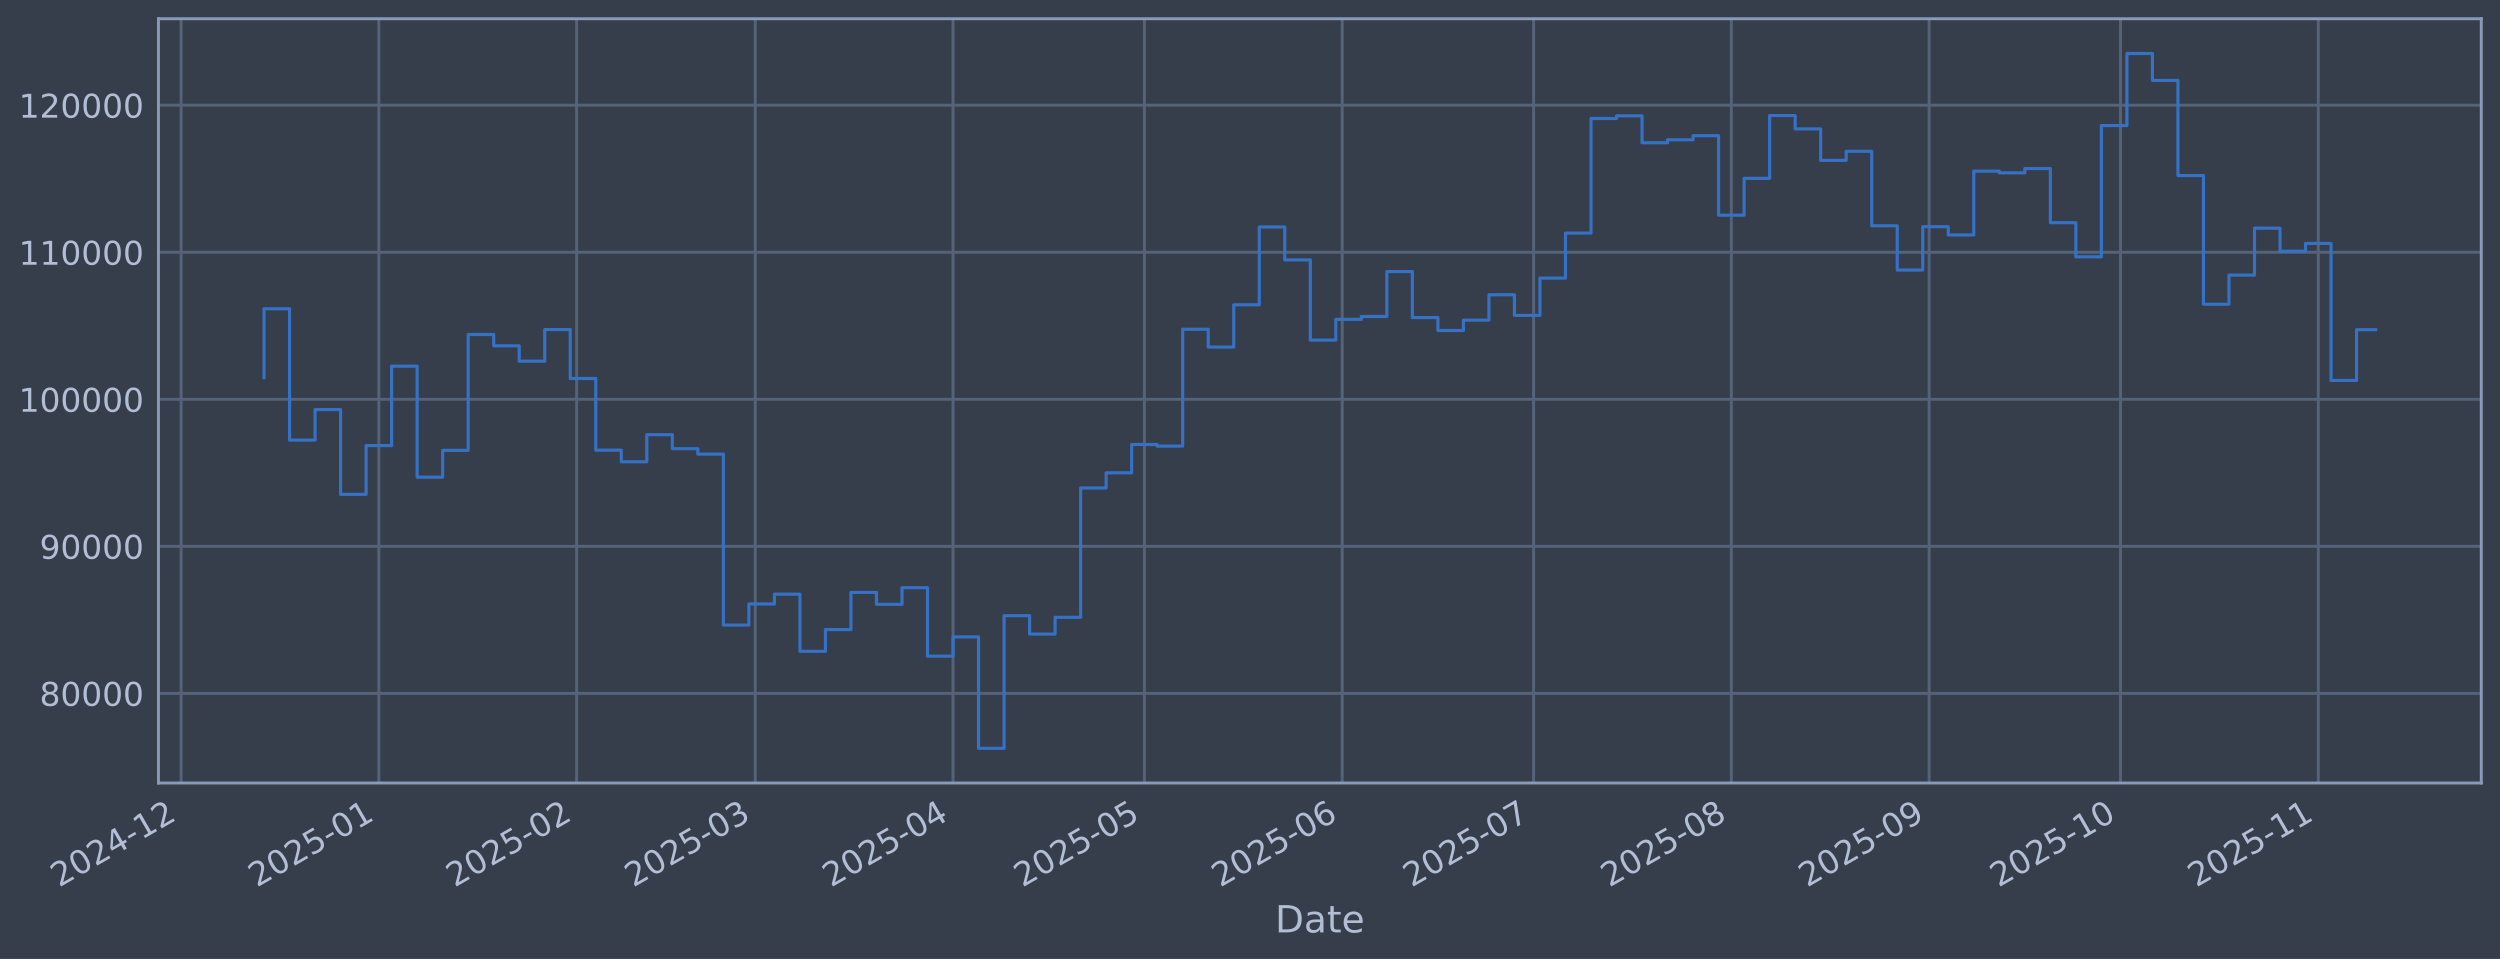
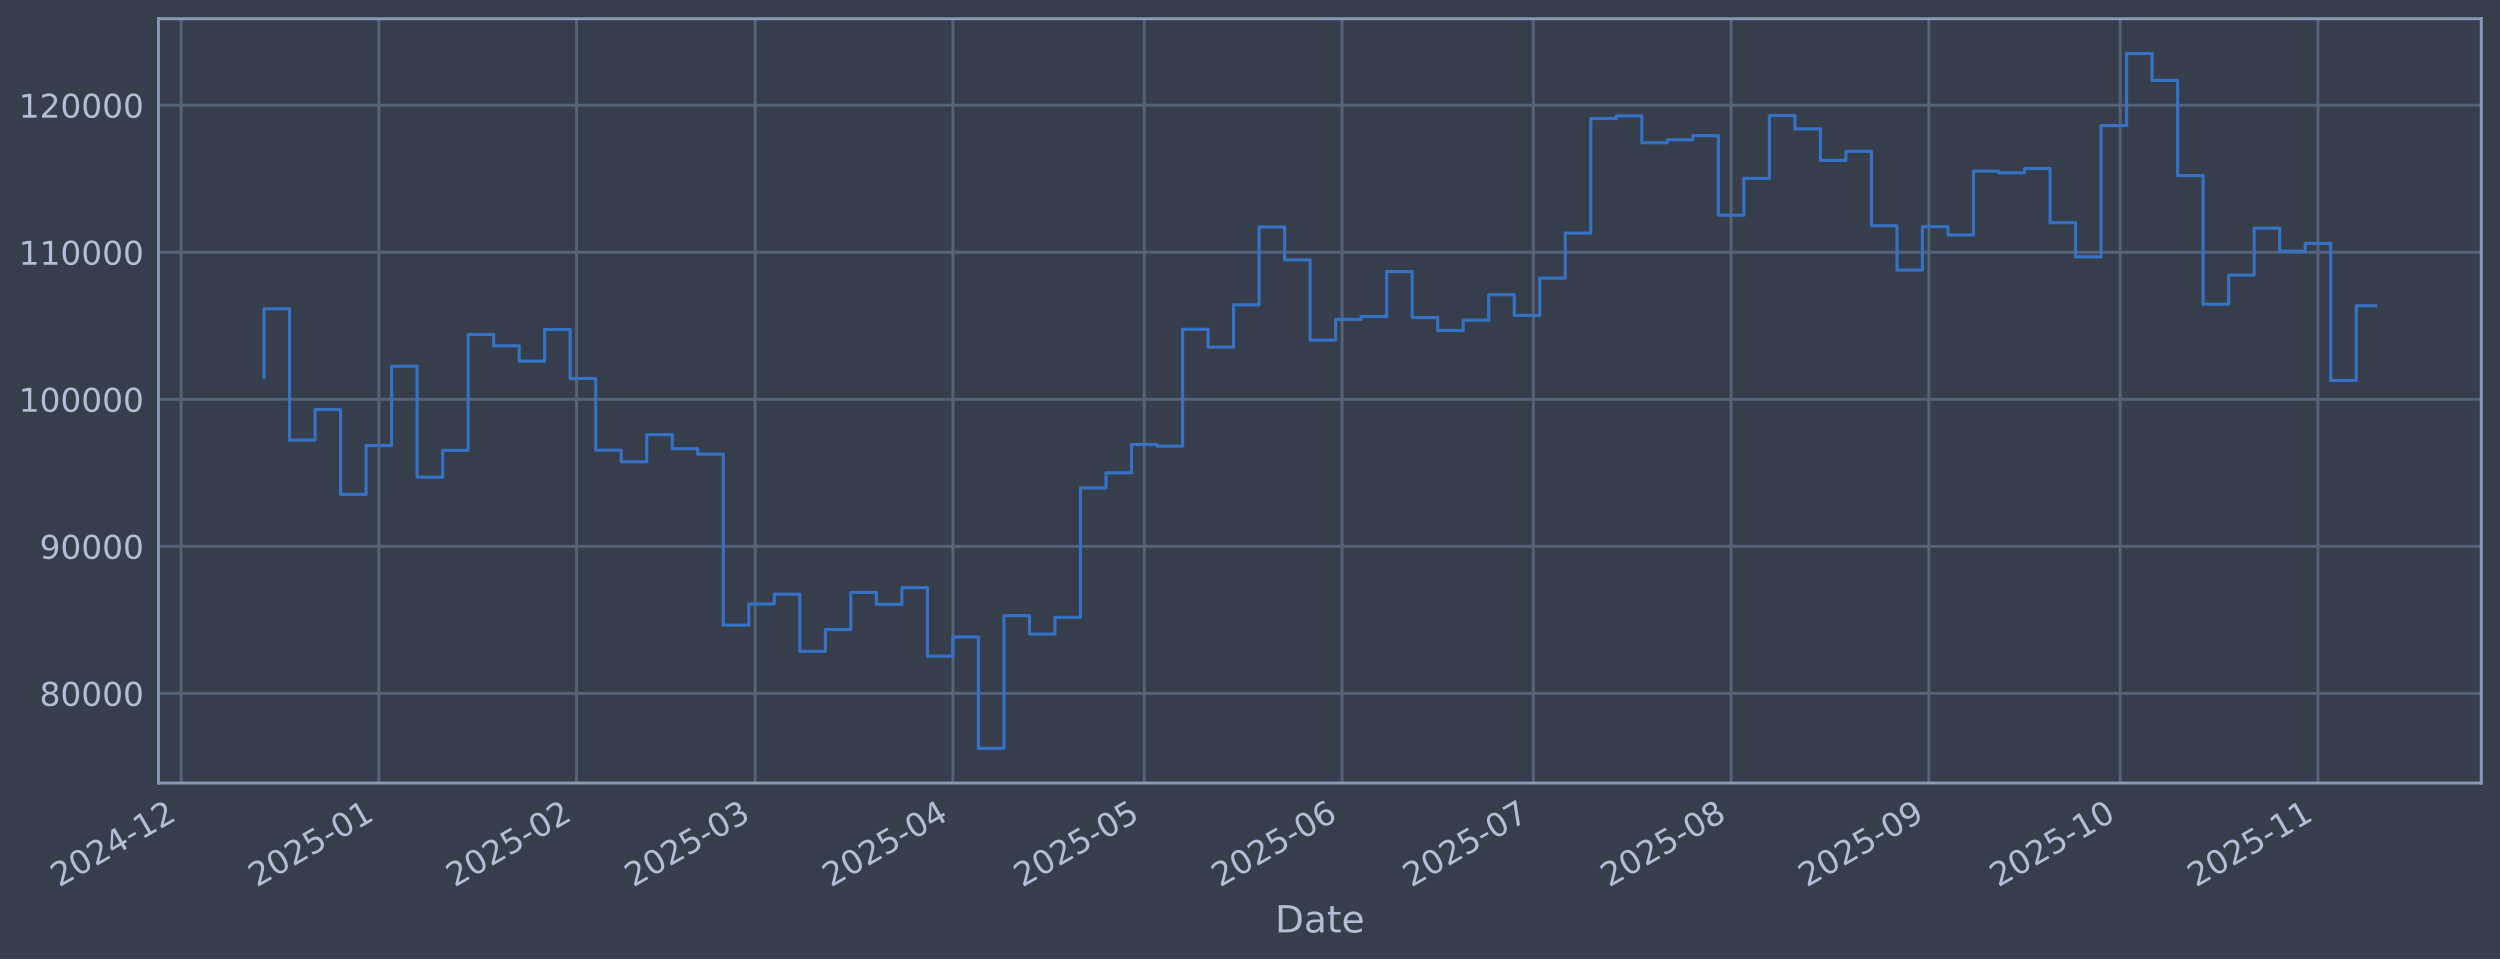
<svg xmlns="http://www.w3.org/2000/svg" xmlns:xlink="http://www.w3.org/1999/xlink" width="960.9pt" height="368.58pt" viewBox="0 0 960.9 368.58" version="1.1">
  <defs>
    <style type="text/css">*{stroke-linejoin: round; stroke-linecap: butt}</style>
  </defs>
  <g id="figure_1">
    <g id="patch_1">
      <path d="M 0 368.58  L 960.9 368.58  L 960.9 0  L 0 0  z " style="fill: #373e4b" />
    </g>
    <g id="axes_1">
      <g id="patch_2">
        <path d="M 60.901 300.96  L 953.701 300.96  L 953.701 7.2  L 60.901 7.2  z " style="fill: #373e4b" />
      </g>
      <g id="matplotlib.axis_1">
        <g id="xtick_1">
          <g id="line2d_1">
-             <path d="M 69.605 300.96  L 69.605 7.2  " clip-path="url(#p47695e3855)" style="fill: none; stroke: #546379; stroke-width: 1.12; stroke-linecap: square" />
+             <path d="M 69.611 300.96  L 69.611 7.2  " clip-path="url(#p906b8ddfe4)" style="fill: none; stroke: #546379; stroke-width: 1.12; stroke-linecap: square" />
          </g>
          <g id="line2d_2" />
          <g id="text_1">
-             <g style="fill: #b1bed6" transform="translate(22.70185 341.1745) rotate(-30) scale(0.126 -0.126)">
+             <g style="fill: #b1bed6" transform="translate(22.70727 341.1745) rotate(-30) scale(0.126 -0.126)">
              <defs>
                <path id="DejaVuSans-32" d="M 1228 531  L 3431 531  L 3431 0  L 469 0  L 469 531  Q 828 903 1448 1529  Q 2069 2156 2228 2338  Q 2531 2678 2651 2914  Q 2772 3150 2772 3378  Q 2772 3750 2511 3984  Q 2250 4219 1831 4219  Q 1534 4219 1204 4116  Q 875 4013 500 3803  L 500 4441  Q 881 4594 1212 4672  Q 1544 4750 1819 4750  Q 2544 4750 2975 4387  Q 3406 4025 3406 3419  Q 3406 3131 3298 2873  Q 3191 2616 2906 2266  Q 2828 2175 2409 1742  Q 1991 1309 1228 531  z " transform="scale(0.015625)" />
                <path id="DejaVuSans-30" d="M 2034 4250  Q 1547 4250 1301 3770  Q 1056 3291 1056 2328  Q 1056 1369 1301 889  Q 1547 409 2034 409  Q 2525 409 2770 889  Q 3016 1369 3016 2328  Q 3016 3291 2770 3770  Q 2525 4250 2034 4250  z M 2034 4750  Q 2819 4750 3233 4129  Q 3647 3509 3647 2328  Q 3647 1150 3233 529  Q 2819 -91 2034 -91  Q 1250 -91 836 529  Q 422 1150 422 2328  Q 422 3509 836 4129  Q 1250 4750 2034 4750  z " transform="scale(0.015625)" />
                <path id="DejaVuSans-34" d="M 2419 4116  L 825 1625  L 2419 1625  L 2419 4116  z M 2253 4666  L 3047 4666  L 3047 1625  L 3713 1625  L 3713 1100  L 3047 1100  L 3047 0  L 2419 0  L 2419 1100  L 313 1100  L 313 1709  L 2253 4666  z " transform="scale(0.015625)" />
                <path id="DejaVuSans-2d" d="M 313 2009  L 1997 2009  L 1997 1497  L 313 1497  L 313 2009  z " transform="scale(0.015625)" />
                <path id="DejaVuSans-31" d="M 794 531  L 1825 531  L 1825 4091  L 703 3866  L 703 4441  L 1819 4666  L 2450 4666  L 2450 531  L 3481 531  L 3481 0  L 794 0  L 794 531  z " transform="scale(0.015625)" />
              </defs>
              <use xlink:href="#DejaVuSans-32" />
              <use xlink:href="#DejaVuSans-30" transform="translate(63.62305 0)" />
              <use xlink:href="#DejaVuSans-32" transform="translate(127.2461 0)" />
              <use xlink:href="#DejaVuSans-34" transform="translate(190.8691 0)" />
              <use xlink:href="#DejaVuSans-2d" transform="translate(254.4922 0)" />
              <use xlink:href="#DejaVuSans-31" transform="translate(290.5762 0)" />
              <use xlink:href="#DejaVuSans-32" transform="translate(354.1992 0)" />
            </g>
          </g>
        </g>
        <g id="xtick_2">
          <g id="line2d_3">
-             <path d="M 145.62 300.96  L 145.62 7.2  " clip-path="url(#p47695e3855)" style="fill: none; stroke: #546379; stroke-width: 1.12; stroke-linecap: square" />
+             <path d="M 145.612 300.96  L 145.612 7.2  " clip-path="url(#p906b8ddfe4)" style="fill: none; stroke: #546379; stroke-width: 1.12; stroke-linecap: square" />
          </g>
          <g id="line2d_4" />
          <g id="text_2">
-             <g style="fill: #b1bed6" transform="translate(98.7167 341.1745) rotate(-30) scale(0.126 -0.126)">
+             <g style="fill: #b1bed6" transform="translate(98.7092 341.1745) rotate(-30) scale(0.126 -0.126)">
              <defs>
                <path id="DejaVuSans-35" d="M 691 4666  L 3169 4666  L 3169 4134  L 1269 4134  L 1269 2991  Q 1406 3038 1543 3061  Q 1681 3084 1819 3084  Q 2600 3084 3056 2656  Q 3513 2228 3513 1497  Q 3513 744 3044 326  Q 2575 -91 1722 -91  Q 1428 -91 1123 -41  Q 819 9 494 109  L 494 744  Q 775 591 1075 516  Q 1375 441 1709 441  Q 2250 441 2565 725  Q 2881 1009 2881 1497  Q 2881 1984 2565 2268  Q 2250 2553 1709 2553  Q 1456 2553 1204 2497  Q 953 2441 691 2322  L 691 4666  z " transform="scale(0.015625)" />
              </defs>
              <use xlink:href="#DejaVuSans-32" />
              <use xlink:href="#DejaVuSans-30" transform="translate(63.62305 0)" />
              <use xlink:href="#DejaVuSans-32" transform="translate(127.2461 0)" />
              <use xlink:href="#DejaVuSans-35" transform="translate(190.8691 0)" />
              <use xlink:href="#DejaVuSans-2d" transform="translate(254.4922 0)" />
              <use xlink:href="#DejaVuSans-30" transform="translate(290.5762 0)" />
              <use xlink:href="#DejaVuSans-31" transform="translate(354.1992 0)" />
            </g>
          </g>
        </g>
        <g id="xtick_3">
          <g id="line2d_5">
-             <path d="M 221.635 300.96  L 221.635 7.2  " clip-path="url(#p47695e3855)" style="fill: none; stroke: #546379; stroke-width: 1.12; stroke-linecap: square" />
+             <path d="M 221.614 300.96  L 221.614 7.2  " clip-path="url(#p906b8ddfe4)" style="fill: none; stroke: #546379; stroke-width: 1.12; stroke-linecap: square" />
          </g>
          <g id="line2d_6" />
          <g id="text_3">
-             <g style="fill: #b1bed6" transform="translate(174.7315 341.1745) rotate(-30) scale(0.126 -0.126)">
+             <g style="fill: #b1bed6" transform="translate(174.7111 341.1745) rotate(-30) scale(0.126 -0.126)">
              <use xlink:href="#DejaVuSans-32" />
              <use xlink:href="#DejaVuSans-30" transform="translate(63.62305 0)" />
              <use xlink:href="#DejaVuSans-32" transform="translate(127.2461 0)" />
              <use xlink:href="#DejaVuSans-35" transform="translate(190.8691 0)" />
              <use xlink:href="#DejaVuSans-2d" transform="translate(254.4922 0)" />
              <use xlink:href="#DejaVuSans-30" transform="translate(290.5762 0)" />
              <use xlink:href="#DejaVuSans-32" transform="translate(354.1992 0)" />
            </g>
          </g>
        </g>
        <g id="xtick_4">
          <g id="line2d_7">
-             <path d="M 290.293 300.96  L 290.293 7.2  " clip-path="url(#p47695e3855)" style="fill: none; stroke: #546379; stroke-width: 1.12; stroke-linecap: square" />
+             <path d="M 290.261 300.96  L 290.261 7.2  " clip-path="url(#p906b8ddfe4)" style="fill: none; stroke: #546379; stroke-width: 1.12; stroke-linecap: square" />
          </g>
          <g id="line2d_8" />
          <g id="text_4">
-             <g style="fill: #b1bed6" transform="translate(243.3901 341.1745) rotate(-30) scale(0.126 -0.126)">
+             <g style="fill: #b1bed6" transform="translate(243.358 341.1745) rotate(-30) scale(0.126 -0.126)">
              <defs>
                <path id="DejaVuSans-33" d="M 2597 2516  Q 3050 2419 3304 2112  Q 3559 1806 3559 1356  Q 3559 666 3084 287  Q 2609 -91 1734 -91  Q 1441 -91 1130 -33  Q 819 25 488 141  L 488 750  Q 750 597 1062 519  Q 1375 441 1716 441  Q 2309 441 2620 675  Q 2931 909 2931 1356  Q 2931 1769 2642 2001  Q 2353 2234 1838 2234  L 1294 2234  L 1294 2753  L 1863 2753  Q 2328 2753 2575 2939  Q 2822 3125 2822 3475  Q 2822 3834 2567 4026  Q 2313 4219 1838 4219  Q 1578 4219 1281 4162  Q 984 4106 628 3988  L 628 4550  Q 988 4650 1302 4700  Q 1616 4750 1894 4750  Q 2613 4750 3031 4423  Q 3450 4097 3450 3541  Q 3450 3153 3228 2886  Q 3006 2619 2597 2516  z " transform="scale(0.015625)" />
              </defs>
              <use xlink:href="#DejaVuSans-32" />
              <use xlink:href="#DejaVuSans-30" transform="translate(63.62305 0)" />
              <use xlink:href="#DejaVuSans-32" transform="translate(127.2461 0)" />
              <use xlink:href="#DejaVuSans-35" transform="translate(190.8691 0)" />
              <use xlink:href="#DejaVuSans-2d" transform="translate(254.4922 0)" />
              <use xlink:href="#DejaVuSans-30" transform="translate(290.5762 0)" />
              <use xlink:href="#DejaVuSans-33" transform="translate(354.1992 0)" />
            </g>
          </g>
        </g>
        <g id="xtick_5">
          <g id="line2d_9">
-             <path d="M 366.308 300.96  L 366.308 7.2  " clip-path="url(#p47695e3855)" style="fill: none; stroke: #546379; stroke-width: 1.12; stroke-linecap: square" />
+             <path d="M 366.263 300.96  L 366.263 7.2  " clip-path="url(#p906b8ddfe4)" style="fill: none; stroke: #546379; stroke-width: 1.12; stroke-linecap: square" />
          </g>
          <g id="line2d_10" />
          <g id="text_5">
-             <g style="fill: #b1bed6" transform="translate(319.405 341.1745) rotate(-30) scale(0.126 -0.126)">
+             <g style="fill: #b1bed6" transform="translate(319.36 341.1745) rotate(-30) scale(0.126 -0.126)">
              <use xlink:href="#DejaVuSans-32" />
              <use xlink:href="#DejaVuSans-30" transform="translate(63.62305 0)" />
              <use xlink:href="#DejaVuSans-32" transform="translate(127.2461 0)" />
              <use xlink:href="#DejaVuSans-35" transform="translate(190.8691 0)" />
              <use xlink:href="#DejaVuSans-2d" transform="translate(254.4922 0)" />
              <use xlink:href="#DejaVuSans-30" transform="translate(290.5762 0)" />
              <use xlink:href="#DejaVuSans-34" transform="translate(354.1992 0)" />
            </g>
          </g>
        </g>
        <g id="xtick_6">
          <g id="line2d_11">
-             <path d="M 439.871 300.96  L 439.871 7.2  " clip-path="url(#p47695e3855)" style="fill: none; stroke: #546379; stroke-width: 1.12; stroke-linecap: square" />
+             <path d="M 439.813 300.96  L 439.813 7.2  " clip-path="url(#p906b8ddfe4)" style="fill: none; stroke: #546379; stroke-width: 1.12; stroke-linecap: square" />
          </g>
          <g id="line2d_12" />
          <g id="text_6">
-             <g style="fill: #b1bed6" transform="translate(392.9677 341.1745) rotate(-30) scale(0.126 -0.126)">
+             <g style="fill: #b1bed6" transform="translate(392.9102 341.1745) rotate(-30) scale(0.126 -0.126)">
              <use xlink:href="#DejaVuSans-32" />
              <use xlink:href="#DejaVuSans-30" transform="translate(63.62305 0)" />
              <use xlink:href="#DejaVuSans-32" transform="translate(127.2461 0)" />
              <use xlink:href="#DejaVuSans-35" transform="translate(190.8691 0)" />
              <use xlink:href="#DejaVuSans-2d" transform="translate(254.4922 0)" />
              <use xlink:href="#DejaVuSans-30" transform="translate(290.5762 0)" />
              <use xlink:href="#DejaVuSans-35" transform="translate(354.1992 0)" />
            </g>
          </g>
        </g>
        <g id="xtick_7">
          <g id="line2d_13">
-             <path d="M 515.886 300.96  L 515.886 7.2  " clip-path="url(#p47695e3855)" style="fill: none; stroke: #546379; stroke-width: 1.12; stroke-linecap: square" />
+             <path d="M 515.815 300.96  L 515.815 7.2  " clip-path="url(#p906b8ddfe4)" style="fill: none; stroke: #546379; stroke-width: 1.12; stroke-linecap: square" />
          </g>
          <g id="line2d_14" />
          <g id="text_7">
-             <g style="fill: #b1bed6" transform="translate(468.9826 341.1745) rotate(-30) scale(0.126 -0.126)">
+             <g style="fill: #b1bed6" transform="translate(468.9122 341.1745) rotate(-30) scale(0.126 -0.126)">
              <defs>
                <path id="DejaVuSans-36" d="M 2113 2584  Q 1688 2584 1439 2293  Q 1191 2003 1191 1497  Q 1191 994 1439 701  Q 1688 409 2113 409  Q 2538 409 2786 701  Q 3034 994 3034 1497  Q 3034 2003 2786 2293  Q 2538 2584 2113 2584  z M 3366 4563  L 3366 3988  Q 3128 4100 2886 4159  Q 2644 4219 2406 4219  Q 1781 4219 1451 3797  Q 1122 3375 1075 2522  Q 1259 2794 1537 2939  Q 1816 3084 2150 3084  Q 2853 3084 3261 2657  Q 3669 2231 3669 1497  Q 3669 778 3244 343  Q 2819 -91 2113 -91  Q 1303 -91 875 529  Q 447 1150 447 2328  Q 447 3434 972 4092  Q 1497 4750 2381 4750  Q 2619 4750 2861 4703  Q 3103 4656 3366 4563  z " transform="scale(0.015625)" />
              </defs>
              <use xlink:href="#DejaVuSans-32" />
              <use xlink:href="#DejaVuSans-30" transform="translate(63.62305 0)" />
              <use xlink:href="#DejaVuSans-32" transform="translate(127.2461 0)" />
              <use xlink:href="#DejaVuSans-35" transform="translate(190.8691 0)" />
              <use xlink:href="#DejaVuSans-2d" transform="translate(254.4922 0)" />
              <use xlink:href="#DejaVuSans-30" transform="translate(290.5762 0)" />
              <use xlink:href="#DejaVuSans-36" transform="translate(354.1992 0)" />
            </g>
          </g>
        </g>
        <g id="xtick_8">
          <g id="line2d_15">
-             <path d="M 589.449 300.96  L 589.449 7.2  " clip-path="url(#p47695e3855)" style="fill: none; stroke: #546379; stroke-width: 1.12; stroke-linecap: square" />
+             <path d="M 589.366 300.96  L 589.366 7.2  " clip-path="url(#p906b8ddfe4)" style="fill: none; stroke: #546379; stroke-width: 1.12; stroke-linecap: square" />
          </g>
          <g id="line2d_16" />
          <g id="text_8">
-             <g style="fill: #b1bed6" transform="translate(542.5453 341.1745) rotate(-30) scale(0.126 -0.126)">
+             <g style="fill: #b1bed6" transform="translate(542.4624 341.1745) rotate(-30) scale(0.126 -0.126)">
              <defs>
                <path id="DejaVuSans-37" d="M 525 4666  L 3525 4666  L 3525 4397  L 1831 0  L 1172 0  L 2766 4134  L 525 4134  L 525 4666  z " transform="scale(0.015625)" />
              </defs>
              <use xlink:href="#DejaVuSans-32" />
              <use xlink:href="#DejaVuSans-30" transform="translate(63.62305 0)" />
              <use xlink:href="#DejaVuSans-32" transform="translate(127.2461 0)" />
              <use xlink:href="#DejaVuSans-35" transform="translate(190.8691 0)" />
              <use xlink:href="#DejaVuSans-2d" transform="translate(254.4922 0)" />
              <use xlink:href="#DejaVuSans-30" transform="translate(290.5762 0)" />
              <use xlink:href="#DejaVuSans-37" transform="translate(354.1992 0)" />
            </g>
          </g>
        </g>
        <g id="xtick_9">
          <g id="line2d_17">
-             <path d="M 665.463 300.96  L 665.463 7.2  " clip-path="url(#p47695e3855)" style="fill: none; stroke: #546379; stroke-width: 1.12; stroke-linecap: square" />
+             <path d="M 665.368 300.96  L 665.368 7.2  " clip-path="url(#p906b8ddfe4)" style="fill: none; stroke: #546379; stroke-width: 1.12; stroke-linecap: square" />
          </g>
          <g id="line2d_18" />
          <g id="text_9">
-             <g style="fill: #b1bed6" transform="translate(618.5602 341.1745) rotate(-30) scale(0.126 -0.126)">
+             <g style="fill: #b1bed6" transform="translate(618.4643 341.1745) rotate(-30) scale(0.126 -0.126)">
              <defs>
                <path id="DejaVuSans-38" d="M 2034 2216  Q 1584 2216 1326 1975  Q 1069 1734 1069 1313  Q 1069 891 1326 650  Q 1584 409 2034 409  Q 2484 409 2743 651  Q 3003 894 3003 1313  Q 3003 1734 2745 1975  Q 2488 2216 2034 2216  z M 1403 2484  Q 997 2584 770 2862  Q 544 3141 544 3541  Q 544 4100 942 4425  Q 1341 4750 2034 4750  Q 2731 4750 3128 4425  Q 3525 4100 3525 3541  Q 3525 3141 3298 2862  Q 3072 2584 2669 2484  Q 3125 2378 3379 2068  Q 3634 1759 3634 1313  Q 3634 634 3220 271  Q 2806 -91 2034 -91  Q 1263 -91 848 271  Q 434 634 434 1313  Q 434 1759 690 2068  Q 947 2378 1403 2484  z M 1172 3481  Q 1172 3119 1398 2916  Q 1625 2713 2034 2713  Q 2441 2713 2670 2916  Q 2900 3119 2900 3481  Q 2900 3844 2670 4047  Q 2441 4250 2034 4250  Q 1625 4250 1398 4047  Q 1172 3844 1172 3481  z " transform="scale(0.015625)" />
              </defs>
              <use xlink:href="#DejaVuSans-32" />
              <use xlink:href="#DejaVuSans-30" transform="translate(63.62305 0)" />
              <use xlink:href="#DejaVuSans-32" transform="translate(127.2461 0)" />
              <use xlink:href="#DejaVuSans-35" transform="translate(190.8691 0)" />
              <use xlink:href="#DejaVuSans-2d" transform="translate(254.4922 0)" />
              <use xlink:href="#DejaVuSans-30" transform="translate(290.5762 0)" />
              <use xlink:href="#DejaVuSans-38" transform="translate(354.1992 0)" />
            </g>
          </g>
        </g>
        <g id="xtick_10">
          <g id="line2d_19">
-             <path d="M 741.478 300.96  L 741.478 7.2  " clip-path="url(#p47695e3855)" style="fill: none; stroke: #546379; stroke-width: 1.12; stroke-linecap: square" />
+             <path d="M 741.37 300.96  L 741.37 7.2  " clip-path="url(#p906b8ddfe4)" style="fill: none; stroke: #546379; stroke-width: 1.12; stroke-linecap: square" />
          </g>
          <g id="line2d_20" />
          <g id="text_10">
-             <g style="fill: #b1bed6" transform="translate(694.575 341.1745) rotate(-30) scale(0.126 -0.126)">
+             <g style="fill: #b1bed6" transform="translate(694.4663 341.1745) rotate(-30) scale(0.126 -0.126)">
              <defs>
                <path id="DejaVuSans-39" d="M 703 97  L 703 672  Q 941 559 1184 500  Q 1428 441 1663 441  Q 2288 441 2617 861  Q 2947 1281 2994 2138  Q 2813 1869 2534 1725  Q 2256 1581 1919 1581  Q 1219 1581 811 2004  Q 403 2428 403 3163  Q 403 3881 828 4315  Q 1253 4750 1959 4750  Q 2769 4750 3195 4129  Q 3622 3509 3622 2328  Q 3622 1225 3098 567  Q 2575 -91 1691 -91  Q 1453 -91 1209 -44  Q 966 3 703 97  z M 1959 2075  Q 2384 2075 2632 2365  Q 2881 2656 2881 3163  Q 2881 3666 2632 3958  Q 2384 4250 1959 4250  Q 1534 4250 1286 3958  Q 1038 3666 1038 3163  Q 1038 2656 1286 2365  Q 1534 2075 1959 2075  z " transform="scale(0.015625)" />
              </defs>
              <use xlink:href="#DejaVuSans-32" />
              <use xlink:href="#DejaVuSans-30" transform="translate(63.62305 0)" />
              <use xlink:href="#DejaVuSans-32" transform="translate(127.2461 0)" />
              <use xlink:href="#DejaVuSans-35" transform="translate(190.8691 0)" />
              <use xlink:href="#DejaVuSans-2d" transform="translate(254.4922 0)" />
              <use xlink:href="#DejaVuSans-30" transform="translate(290.5762 0)" />
              <use xlink:href="#DejaVuSans-39" transform="translate(354.1992 0)" />
            </g>
          </g>
        </g>
        <g id="xtick_11">
          <g id="line2d_21">
-             <path d="M 815.041 300.96  L 815.041 7.2  " clip-path="url(#p47695e3855)" style="fill: none; stroke: #546379; stroke-width: 1.12; stroke-linecap: square" />
+             <path d="M 814.92 300.96  L 814.92 7.2  " clip-path="url(#p906b8ddfe4)" style="fill: none; stroke: #546379; stroke-width: 1.12; stroke-linecap: square" />
          </g>
          <g id="line2d_22" />
          <g id="text_11">
-             <g style="fill: #b1bed6" transform="translate(768.1378 341.1745) rotate(-30) scale(0.126 -0.126)">
+             <g style="fill: #b1bed6" transform="translate(768.0165 341.1745) rotate(-30) scale(0.126 -0.126)">
              <use xlink:href="#DejaVuSans-32" />
              <use xlink:href="#DejaVuSans-30" transform="translate(63.62305 0)" />
              <use xlink:href="#DejaVuSans-32" transform="translate(127.2461 0)" />
              <use xlink:href="#DejaVuSans-35" transform="translate(190.8691 0)" />
              <use xlink:href="#DejaVuSans-2d" transform="translate(254.4922 0)" />
              <use xlink:href="#DejaVuSans-31" transform="translate(290.5762 0)" />
              <use xlink:href="#DejaVuSans-30" transform="translate(354.1992 0)" />
            </g>
          </g>
        </g>
        <g id="xtick_12">
          <g id="line2d_23">
-             <path d="M 891.056 300.96  L 891.056 7.2  " clip-path="url(#p47695e3855)" style="fill: none; stroke: #546379; stroke-width: 1.12; stroke-linecap: square" />
+             <path d="M 890.922 300.96  L 890.922 7.2  " clip-path="url(#p906b8ddfe4)" style="fill: none; stroke: #546379; stroke-width: 1.12; stroke-linecap: square" />
          </g>
          <g id="line2d_24" />
          <g id="text_12">
-             <g style="fill: #b1bed6" transform="translate(844.1527 341.1745) rotate(-30) scale(0.126 -0.126)">
+             <g style="fill: #b1bed6" transform="translate(844.0185 341.1745) rotate(-30) scale(0.126 -0.126)">
              <use xlink:href="#DejaVuSans-32" />
              <use xlink:href="#DejaVuSans-30" transform="translate(63.62305 0)" />
              <use xlink:href="#DejaVuSans-32" transform="translate(127.2461 0)" />
              <use xlink:href="#DejaVuSans-35" transform="translate(190.8691 0)" />
              <use xlink:href="#DejaVuSans-2d" transform="translate(254.4922 0)" />
              <use xlink:href="#DejaVuSans-31" transform="translate(290.5762 0)" />
              <use xlink:href="#DejaVuSans-31" transform="translate(354.1992 0)" />
            </g>
          </g>
        </g>
        <g id="text_13">
          <g style="fill: #b1bed6" transform="translate(490.0914 358.3856) scale(0.144 -0.144)">
            <defs>
              <path id="DejaVuSans-44" d="M 1259 4147  L 1259 519  L 2022 519  Q 2988 519 3436 956  Q 3884 1394 3884 2338  Q 3884 3275 3436 3711  Q 2988 4147 2022 4147  L 1259 4147  z M 628 4666  L 1925 4666  Q 3281 4666 3915 4102  Q 4550 3538 4550 2338  Q 4550 1131 3912 565  Q 3275 0 1925 0  L 628 0  L 628 4666  z " transform="scale(0.015625)" />
              <path id="DejaVuSans-61" d="M 2194 1759  Q 1497 1759 1228 1600  Q 959 1441 959 1056  Q 959 750 1161 570  Q 1363 391 1709 391  Q 2188 391 2477 730  Q 2766 1069 2766 1631  L 2766 1759  L 2194 1759  z M 3341 1997  L 3341 0  L 2766 0  L 2766 531  Q 2569 213 2275 61  Q 1981 -91 1556 -91  Q 1019 -91 701 211  Q 384 513 384 1019  Q 384 1609 779 1909  Q 1175 2209 1959 2209  L 2766 2209  L 2766 2266  Q 2766 2663 2505 2880  Q 2244 3097 1772 3097  Q 1472 3097 1187 3025  Q 903 2953 641 2809  L 641 3341  Q 956 3463 1253 3523  Q 1550 3584 1831 3584  Q 2591 3584 2966 3190  Q 3341 2797 3341 1997  z " transform="scale(0.015625)" />
              <path id="DejaVuSans-74" d="M 1172 4494  L 1172 3500  L 2356 3500  L 2356 3053  L 1172 3053  L 1172 1153  Q 1172 725 1289 603  Q 1406 481 1766 481  L 2356 481  L 2356 0  L 1766 0  Q 1100 0 847 248  Q 594 497 594 1153  L 594 3053  L 172 3053  L 172 3500  L 594 3500  L 594 4494  L 1172 4494  z " transform="scale(0.015625)" />
              <path id="DejaVuSans-65" d="M 3597 1894  L 3597 1613  L 953 1613  Q 991 1019 1311 708  Q 1631 397 2203 397  Q 2534 397 2845 478  Q 3156 559 3463 722  L 3463 178  Q 3153 47 2828 -22  Q 2503 -91 2169 -91  Q 1331 -91 842 396  Q 353 884 353 1716  Q 353 2575 817 3079  Q 1281 3584 2069 3584  Q 2775 3584 3186 3129  Q 3597 2675 3597 1894  z M 3022 2063  Q 3016 2534 2758 2815  Q 2500 3097 2075 3097  Q 1594 3097 1305 2825  Q 1016 2553 972 2059  L 3022 2063  z " transform="scale(0.015625)" />
            </defs>
            <use xlink:href="#DejaVuSans-44" />
            <use xlink:href="#DejaVuSans-61" transform="translate(77.00195 0)" />
            <use xlink:href="#DejaVuSans-74" transform="translate(138.2812 0)" />
            <use xlink:href="#DejaVuSans-65" transform="translate(177.4902 0)" />
          </g>
        </g>
      </g>
      <g id="matplotlib.axis_2">
        <g id="ytick_1">
          <g id="line2d_25">
-             <path d="M 60.901 266.507  L 953.701 266.507  " clip-path="url(#p47695e3855)" style="fill: none; stroke: #546379; stroke-width: 1.12; stroke-linecap: square" />
+             <path d="M 60.901 266.507  L 953.701 266.507  " clip-path="url(#p906b8ddfe4)" style="fill: none; stroke: #546379; stroke-width: 1.12; stroke-linecap: square" />
          </g>
          <g id="line2d_26" />
          <g id="text_14">
            <g style="fill: #b1bed6" transform="translate(15.21675 271.2944) scale(0.126 -0.126)">
              <use xlink:href="#DejaVuSans-38" />
              <use xlink:href="#DejaVuSans-30" transform="translate(63.62305 0)" />
              <use xlink:href="#DejaVuSans-30" transform="translate(127.2461 0)" />
              <use xlink:href="#DejaVuSans-30" transform="translate(190.8691 0)" />
              <use xlink:href="#DejaVuSans-30" transform="translate(254.4922 0)" />
            </g>
          </g>
        </g>
        <g id="ytick_2">
          <g id="line2d_27">
-             <path d="M 60.901 209.991  L 953.701 209.991  " clip-path="url(#p47695e3855)" style="fill: none; stroke: #546379; stroke-width: 1.12; stroke-linecap: square" />
+             <path d="M 60.901 209.991  L 953.701 209.991  " clip-path="url(#p906b8ddfe4)" style="fill: none; stroke: #546379; stroke-width: 1.12; stroke-linecap: square" />
          </g>
          <g id="line2d_28" />
          <g id="text_15">
            <g style="fill: #b1bed6" transform="translate(15.21675 214.7784) scale(0.126 -0.126)">
              <use xlink:href="#DejaVuSans-39" />
              <use xlink:href="#DejaVuSans-30" transform="translate(63.62305 0)" />
              <use xlink:href="#DejaVuSans-30" transform="translate(127.2461 0)" />
              <use xlink:href="#DejaVuSans-30" transform="translate(190.8691 0)" />
              <use xlink:href="#DejaVuSans-30" transform="translate(254.4922 0)" />
            </g>
          </g>
        </g>
        <g id="ytick_3">
          <g id="line2d_29">
-             <path d="M 60.901 153.475  L 953.701 153.475  " clip-path="url(#p47695e3855)" style="fill: none; stroke: #546379; stroke-width: 1.12; stroke-linecap: square" />
+             <path d="M 60.901 153.475  L 953.701 153.475  " clip-path="url(#p906b8ddfe4)" style="fill: none; stroke: #546379; stroke-width: 1.12; stroke-linecap: square" />
          </g>
          <g id="line2d_30" />
          <g id="text_16">
            <g style="fill: #b1bed6" transform="translate(7.2 158.2624) scale(0.126 -0.126)">
              <use xlink:href="#DejaVuSans-31" />
              <use xlink:href="#DejaVuSans-30" transform="translate(63.62305 0)" />
              <use xlink:href="#DejaVuSans-30" transform="translate(127.2461 0)" />
              <use xlink:href="#DejaVuSans-30" transform="translate(190.8691 0)" />
              <use xlink:href="#DejaVuSans-30" transform="translate(254.4922 0)" />
              <use xlink:href="#DejaVuSans-30" transform="translate(318.1152 0)" />
            </g>
          </g>
        </g>
        <g id="ytick_4">
          <g id="line2d_31">
-             <path d="M 60.901 96.959  L 953.701 96.959  " clip-path="url(#p47695e3855)" style="fill: none; stroke: #546379; stroke-width: 1.12; stroke-linecap: square" />
+             <path d="M 60.901 96.959  L 953.701 96.959  " clip-path="url(#p906b8ddfe4)" style="fill: none; stroke: #546379; stroke-width: 1.12; stroke-linecap: square" />
          </g>
          <g id="line2d_32" />
          <g id="text_17">
            <g style="fill: #b1bed6" transform="translate(7.2 101.7464) scale(0.126 -0.126)">
              <use xlink:href="#DejaVuSans-31" />
              <use xlink:href="#DejaVuSans-31" transform="translate(63.62305 0)" />
              <use xlink:href="#DejaVuSans-30" transform="translate(127.2461 0)" />
              <use xlink:href="#DejaVuSans-30" transform="translate(190.8691 0)" />
              <use xlink:href="#DejaVuSans-30" transform="translate(254.4922 0)" />
              <use xlink:href="#DejaVuSans-30" transform="translate(318.1152 0)" />
            </g>
          </g>
        </g>
        <g id="ytick_5">
          <g id="line2d_33">
-             <path d="M 60.901 40.443  L 953.701 40.443  " clip-path="url(#p47695e3855)" style="fill: none; stroke: #546379; stroke-width: 1.12; stroke-linecap: square" />
+             <path d="M 60.901 40.443  L 953.701 40.443  " clip-path="url(#p906b8ddfe4)" style="fill: none; stroke: #546379; stroke-width: 1.12; stroke-linecap: square" />
          </g>
          <g id="line2d_34" />
          <g id="text_18">
            <g style="fill: #b1bed6" transform="translate(7.2 45.23038) scale(0.126 -0.126)">
              <use xlink:href="#DejaVuSans-31" />
              <use xlink:href="#DejaVuSans-32" transform="translate(63.62305 0)" />
              <use xlink:href="#DejaVuSans-30" transform="translate(127.2461 0)" />
              <use xlink:href="#DejaVuSans-30" transform="translate(190.8691 0)" />
              <use xlink:href="#DejaVuSans-30" transform="translate(254.4922 0)" />
              <use xlink:href="#DejaVuSans-30" transform="translate(318.1152 0)" />
            </g>
          </g>
        </g>
      </g>
      <g id="line2d_35">
-         <path d="M 101.482 145.181  L 101.482 118.684  L 111.291 118.684  L 111.291 169.15  L 121.099 169.15  L 121.099 157.431  L 130.907 157.431  L 130.907 190.005  L 140.716 190.005  L 140.716 171.257  L 150.524 171.257  L 150.524 140.741  L 160.333 140.741  L 160.333 183.414  L 170.141 183.414  L 170.141 173.103  L 179.949 173.103  L 179.949 128.558  L 189.758 128.558  L 189.758 132.92  L 199.566 132.92  L 199.566 138.823  L 209.374 138.823  L 209.374 126.664  L 219.183 126.664  L 219.183 145.48  L 228.991 145.48  L 228.991 173.026  L 238.799 173.026  L 238.799 177.483  L 248.608 177.483  L 248.608 167.075  L 258.416 167.075  L 258.416 172.449  L 268.225 172.449  L 268.225 174.529  L 278.033 174.529  L 278.033 240.251  L 287.841 240.251  L 287.841 232.136  L 297.65 232.136  L 297.65 228.384  L 307.458 228.384  L 307.458 250.348  L 317.266 250.348  L 317.266 241.982  L 327.075 241.982  L 327.075 227.695  L 336.883 227.695  L 336.883 232.275  L 346.692 232.275  L 346.692 225.885  L 356.5 225.885  L 356.5 252.202  L 366.308 252.202  L 366.308 244.794  L 376.117 244.794  L 376.117 287.607  L 385.925 287.607  L 385.925 236.648  L 395.733 236.648  L 395.733 243.711  L 405.542 243.711  L 405.542 237.274  L 415.35 237.274  L 415.35 187.55  L 425.158 187.55  L 425.158 181.744  L 434.967 181.744  L 434.967 170.843  L 444.775 170.843  L 444.775 171.457  L 454.584 171.457  L 454.584 126.538  L 464.392 126.538  L 464.392 133.4  L 474.2 133.4  L 474.2 117.165  L 484.009 117.165  L 484.009 87.226  L 493.817 87.226  L 493.817 99.891  L 503.625 99.891  L 503.625 130.713  L 513.434 130.713  L 513.434 122.762  L 523.242 122.762  L 523.242 121.64  L 533.051 121.64  L 533.051 104.371  L 542.859 104.371  L 542.859 122.06  L 552.667 122.06  L 552.667 127.024  L 562.476 127.024  L 562.476 123.068  L 572.284 123.068  L 572.284 113.291  L 582.092 113.291  L 582.092 121.228  L 591.901 121.228  L 591.901 106.889  L 601.709 106.889  L 601.709 89.583  L 611.517 89.583  L 611.517 45.556  L 621.326 45.556  L 621.326 44.53  L 631.134 44.53  L 631.134 54.873  L 640.943 54.873  L 640.943 53.734  L 650.751 53.734  L 650.751 52.167  L 660.559 52.167  L 660.559 82.708  L 670.368 82.708  L 670.368 68.563  L 680.176 68.563  L 680.176 44.425  L 689.984 44.425  L 689.984 49.554  L 699.793 49.554  L 699.793 61.631  L 709.601 61.631  L 709.601 58.15  L 719.409 58.15  L 719.409 86.767  L 729.218 86.767  L 729.218 103.793  L 739.026 103.793  L 739.026 87.139  L 748.835 87.139  L 748.835 90.316  L 758.643 90.316  L 758.643 65.776  L 768.451 65.776  L 768.451 66.427  L 778.26 66.427  L 778.26 64.794  L 788.068 64.794  L 788.068 85.598  L 797.876 85.598  L 797.876 98.718  L 807.685 98.718  L 807.685 48.256  L 817.493 48.256  L 817.493 20.553  L 827.302 20.553  L 827.302 30.924  L 837.11 30.924  L 837.11 67.478  L 846.918 67.478  L 846.918 116.932  L 856.727 116.932  L 856.727 105.73  L 866.535 105.73  L 866.535 87.704  L 876.343 87.704  L 876.343 96.572  L 886.152 96.572  L 886.152 93.557  L 895.96 93.557  L 895.96 146.227  L 905.768 146.227  L 905.768 126.729  L 913.119 126.729  L 913.119 126.729  " clip-path="url(#p47695e3855)" style="fill: none; stroke: #3572c6; stroke-width: 1.2; stroke-linecap: square" />
+         <path d="M 101.482 145.181  L 101.482 118.684  L 111.289 118.684  L 111.289 169.15  L 121.096 169.15  L 121.096 157.431  L 130.902 157.431  L 130.902 190.005  L 140.709 190.005  L 140.709 171.257  L 150.516 171.257  L 150.516 140.741  L 160.323 140.741  L 160.323 183.414  L 170.129 183.414  L 170.129 173.103  L 179.936 173.103  L 179.936 128.558  L 189.743 128.558  L 189.743 132.92  L 199.549 132.92  L 199.549 138.823  L 209.356 138.823  L 209.356 126.664  L 219.163 126.664  L 219.163 145.48  L 228.969 145.48  L 228.969 173.026  L 238.776 173.026  L 238.776 177.483  L 248.583 177.483  L 248.583 167.075  L 258.39 167.075  L 258.39 172.449  L 268.196 172.449  L 268.196 174.529  L 278.003 174.529  L 278.003 240.251  L 287.81 240.251  L 287.81 232.136  L 297.616 232.136  L 297.616 228.384  L 307.423 228.384  L 307.423 250.348  L 317.23 250.348  L 317.23 241.982  L 327.036 241.982  L 327.036 227.695  L 336.843 227.695  L 336.843 232.275  L 346.65 232.275  L 346.65 225.885  L 356.457 225.885  L 356.457 252.202  L 366.263 252.202  L 366.263 244.794  L 376.07 244.794  L 376.07 287.607  L 385.877 287.607  L 385.877 236.648  L 395.683 236.648  L 395.683 243.711  L 405.49 243.711  L 405.49 237.274  L 415.297 237.274  L 415.297 187.55  L 425.103 187.55  L 425.103 181.744  L 434.91 181.744  L 434.91 170.843  L 444.717 170.843  L 444.717 171.457  L 454.524 171.457  L 454.524 126.538  L 464.33 126.538  L 464.33 133.4  L 474.137 133.4  L 474.137 117.165  L 483.944 117.165  L 483.944 87.226  L 493.75 87.226  L 493.75 99.891  L 503.557 99.891  L 503.557 130.713  L 513.364 130.713  L 513.364 122.762  L 523.17 122.762  L 523.17 121.64  L 532.977 121.64  L 532.977 104.371  L 542.784 104.371  L 542.784 122.06  L 552.591 122.06  L 552.591 127.024  L 562.397 127.024  L 562.397 123.068  L 572.204 123.068  L 572.204 113.291  L 582.011 113.291  L 582.011 121.228  L 591.817 121.228  L 591.817 106.889  L 601.624 106.889  L 601.624 89.583  L 611.431 89.583  L 611.431 45.556  L 621.237 45.556  L 621.237 44.53  L 631.044 44.53  L 631.044 54.873  L 640.851 54.873  L 640.851 53.734  L 650.658 53.734  L 650.658 52.167  L 660.464 52.167  L 660.464 82.708  L 670.271 82.708  L 670.271 68.563  L 680.078 68.563  L 680.078 44.425  L 689.884 44.425  L 689.884 49.554  L 699.691 49.554  L 699.691 61.631  L 709.498 61.631  L 709.498 58.15  L 719.304 58.15  L 719.304 86.767  L 729.111 86.767  L 729.111 103.793  L 738.918 103.793  L 738.918 87.139  L 748.725 87.139  L 748.725 90.316  L 758.531 90.316  L 758.531 65.776  L 768.338 65.776  L 768.338 66.427  L 778.145 66.427  L 778.145 64.794  L 787.951 64.794  L 787.951 85.598  L 797.758 85.598  L 797.758 98.718  L 807.565 98.718  L 807.565 48.256  L 817.371 48.256  L 817.371 20.553  L 827.178 20.553  L 827.178 30.924  L 836.985 30.924  L 836.985 67.478  L 846.792 67.478  L 846.792 116.932  L 856.598 116.932  L 856.598 105.73  L 866.405 105.73  L 866.405 87.704  L 876.212 87.704  L 876.212 96.572  L 886.018 96.572  L 886.018 93.557  L 895.825 93.557  L 895.825 146.227  L 905.632 146.227  L 905.632 117.526  L 913.119 117.526  L 913.119 117.526  " clip-path="url(#p906b8ddfe4)" style="fill: none; stroke: #3572c6; stroke-width: 1.2; stroke-linecap: square" />
      </g>
      <g id="patch_3">
        <path d="M 60.901 300.96  L 60.901 7.2  " style="fill: none; stroke: #899ab8; stroke-width: 1.12; stroke-linejoin: miter; stroke-linecap: square" />
      </g>
      <g id="patch_4">
        <path d="M 953.701 300.96  L 953.701 7.2  " style="fill: none; stroke: #899ab8; stroke-width: 1.12; stroke-linejoin: miter; stroke-linecap: square" />
      </g>
      <g id="patch_5">
        <path d="M 60.901 300.96  L 953.701 300.96  " style="fill: none; stroke: #899ab8; stroke-width: 1.12; stroke-linejoin: miter; stroke-linecap: square" />
      </g>
      <g id="patch_6">
        <path d="M 60.901 7.2  L 953.701 7.2  " style="fill: none; stroke: #899ab8; stroke-width: 1.12; stroke-linejoin: miter; stroke-linecap: square" />
      </g>
    </g>
  </g>
  <defs>
-     <clipPath id="p47695e3855">
+     <clipPath id="p906b8ddfe4">
      <rect x="60.901" y="7.2" width="892.8" height="293.76" />
    </clipPath>
  </defs>
</svg>
